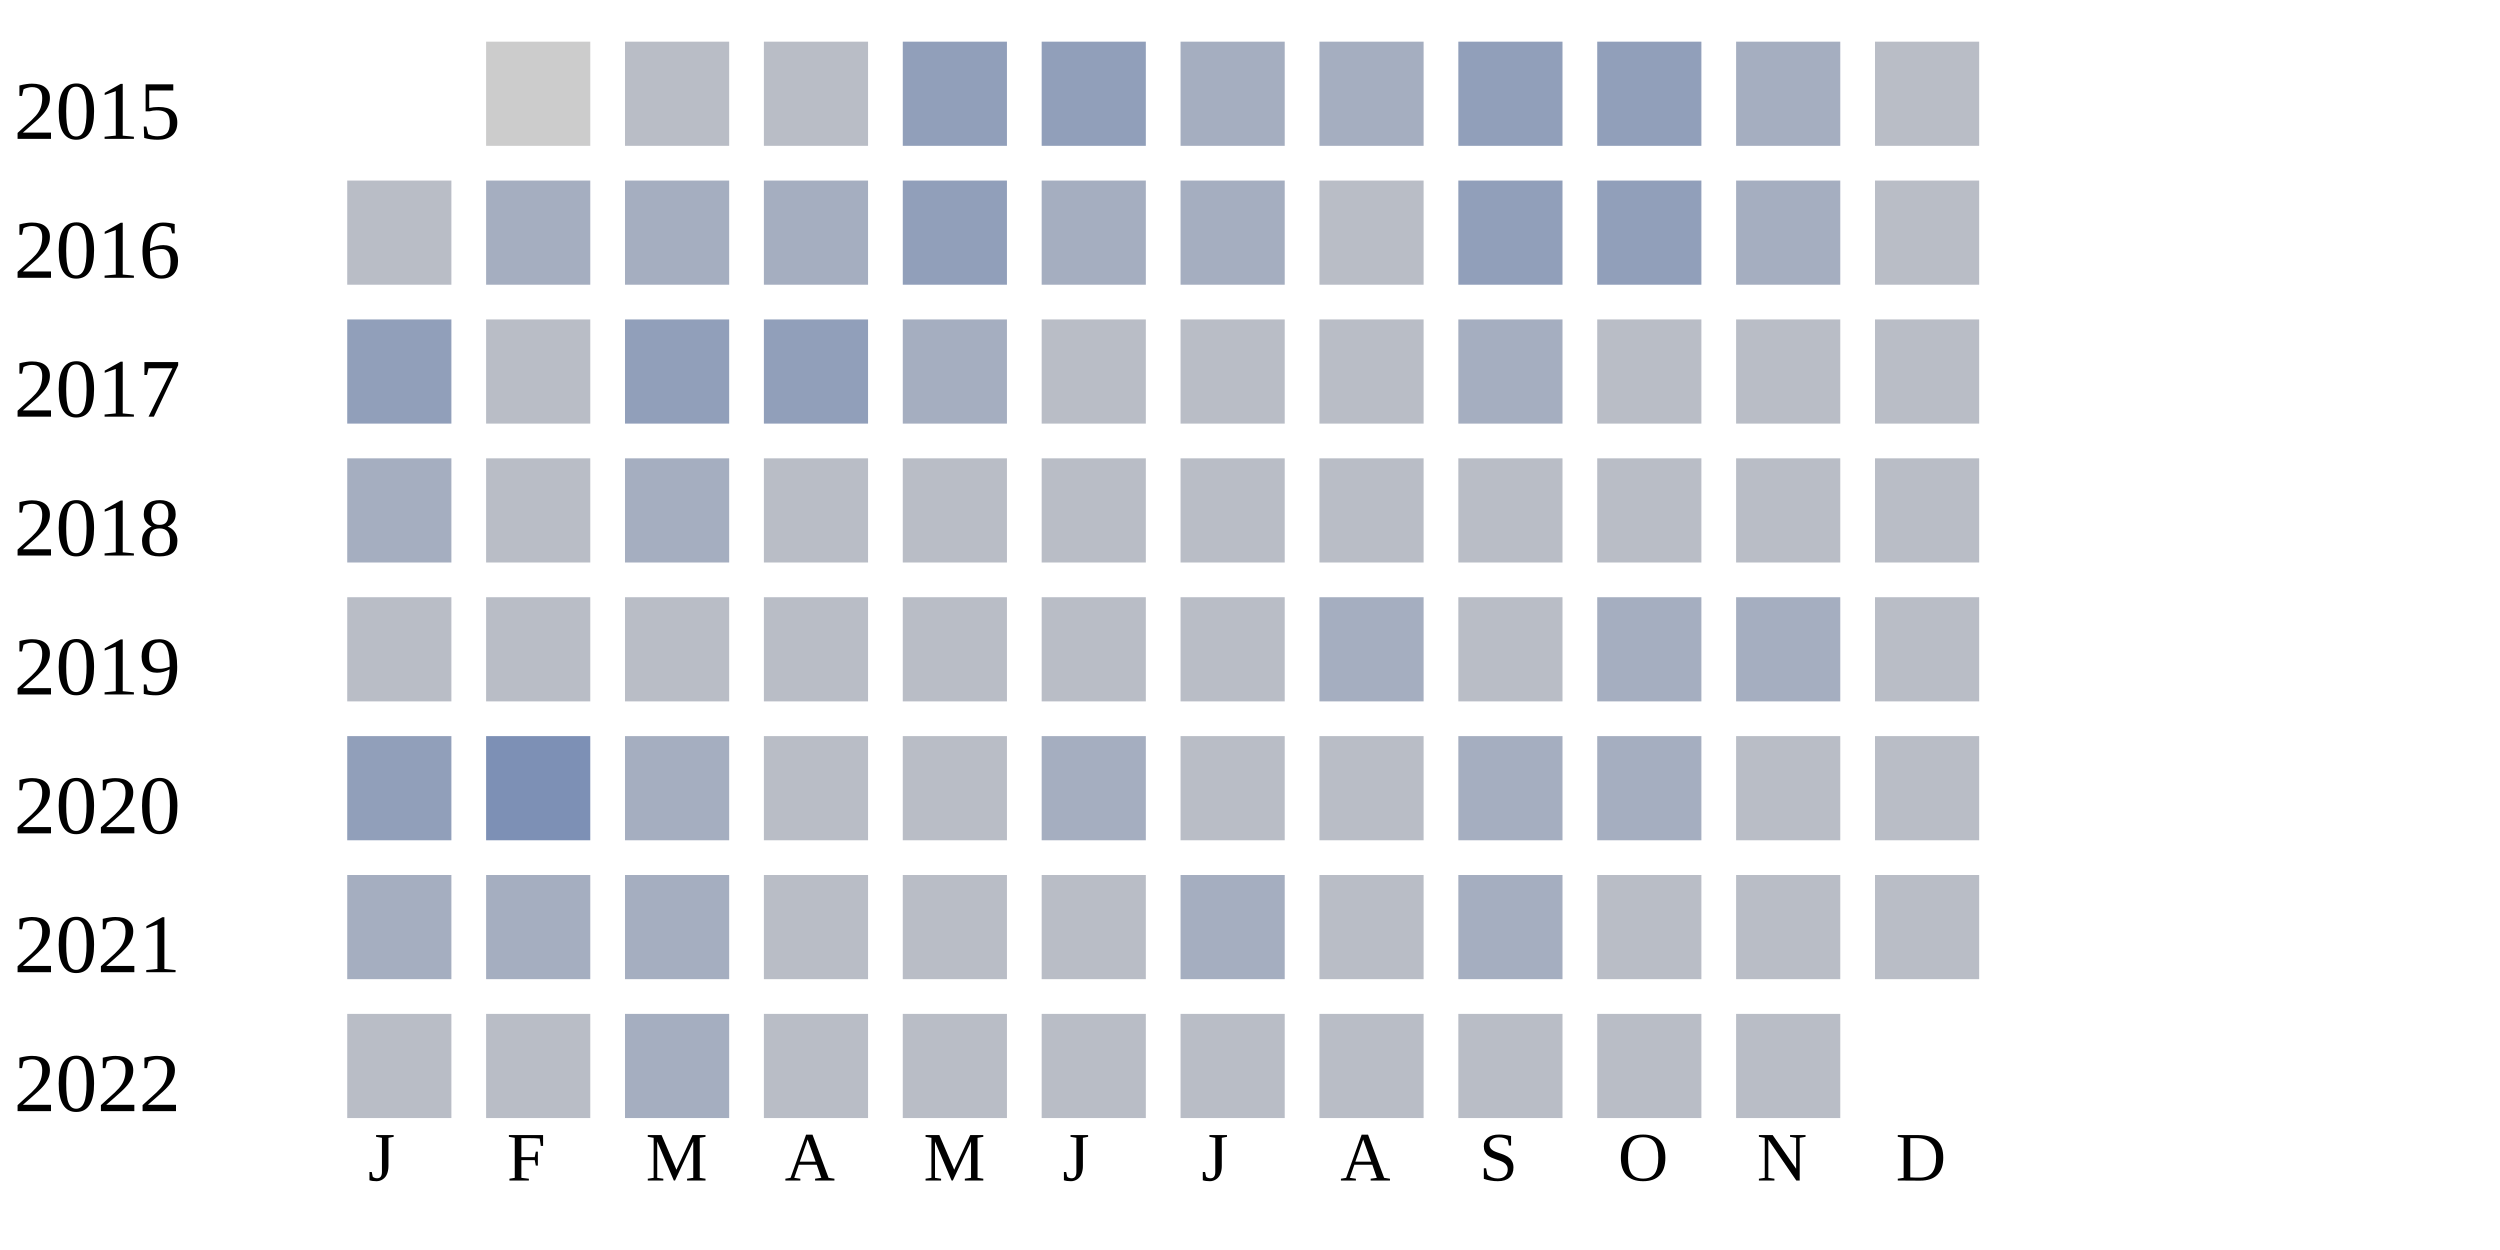
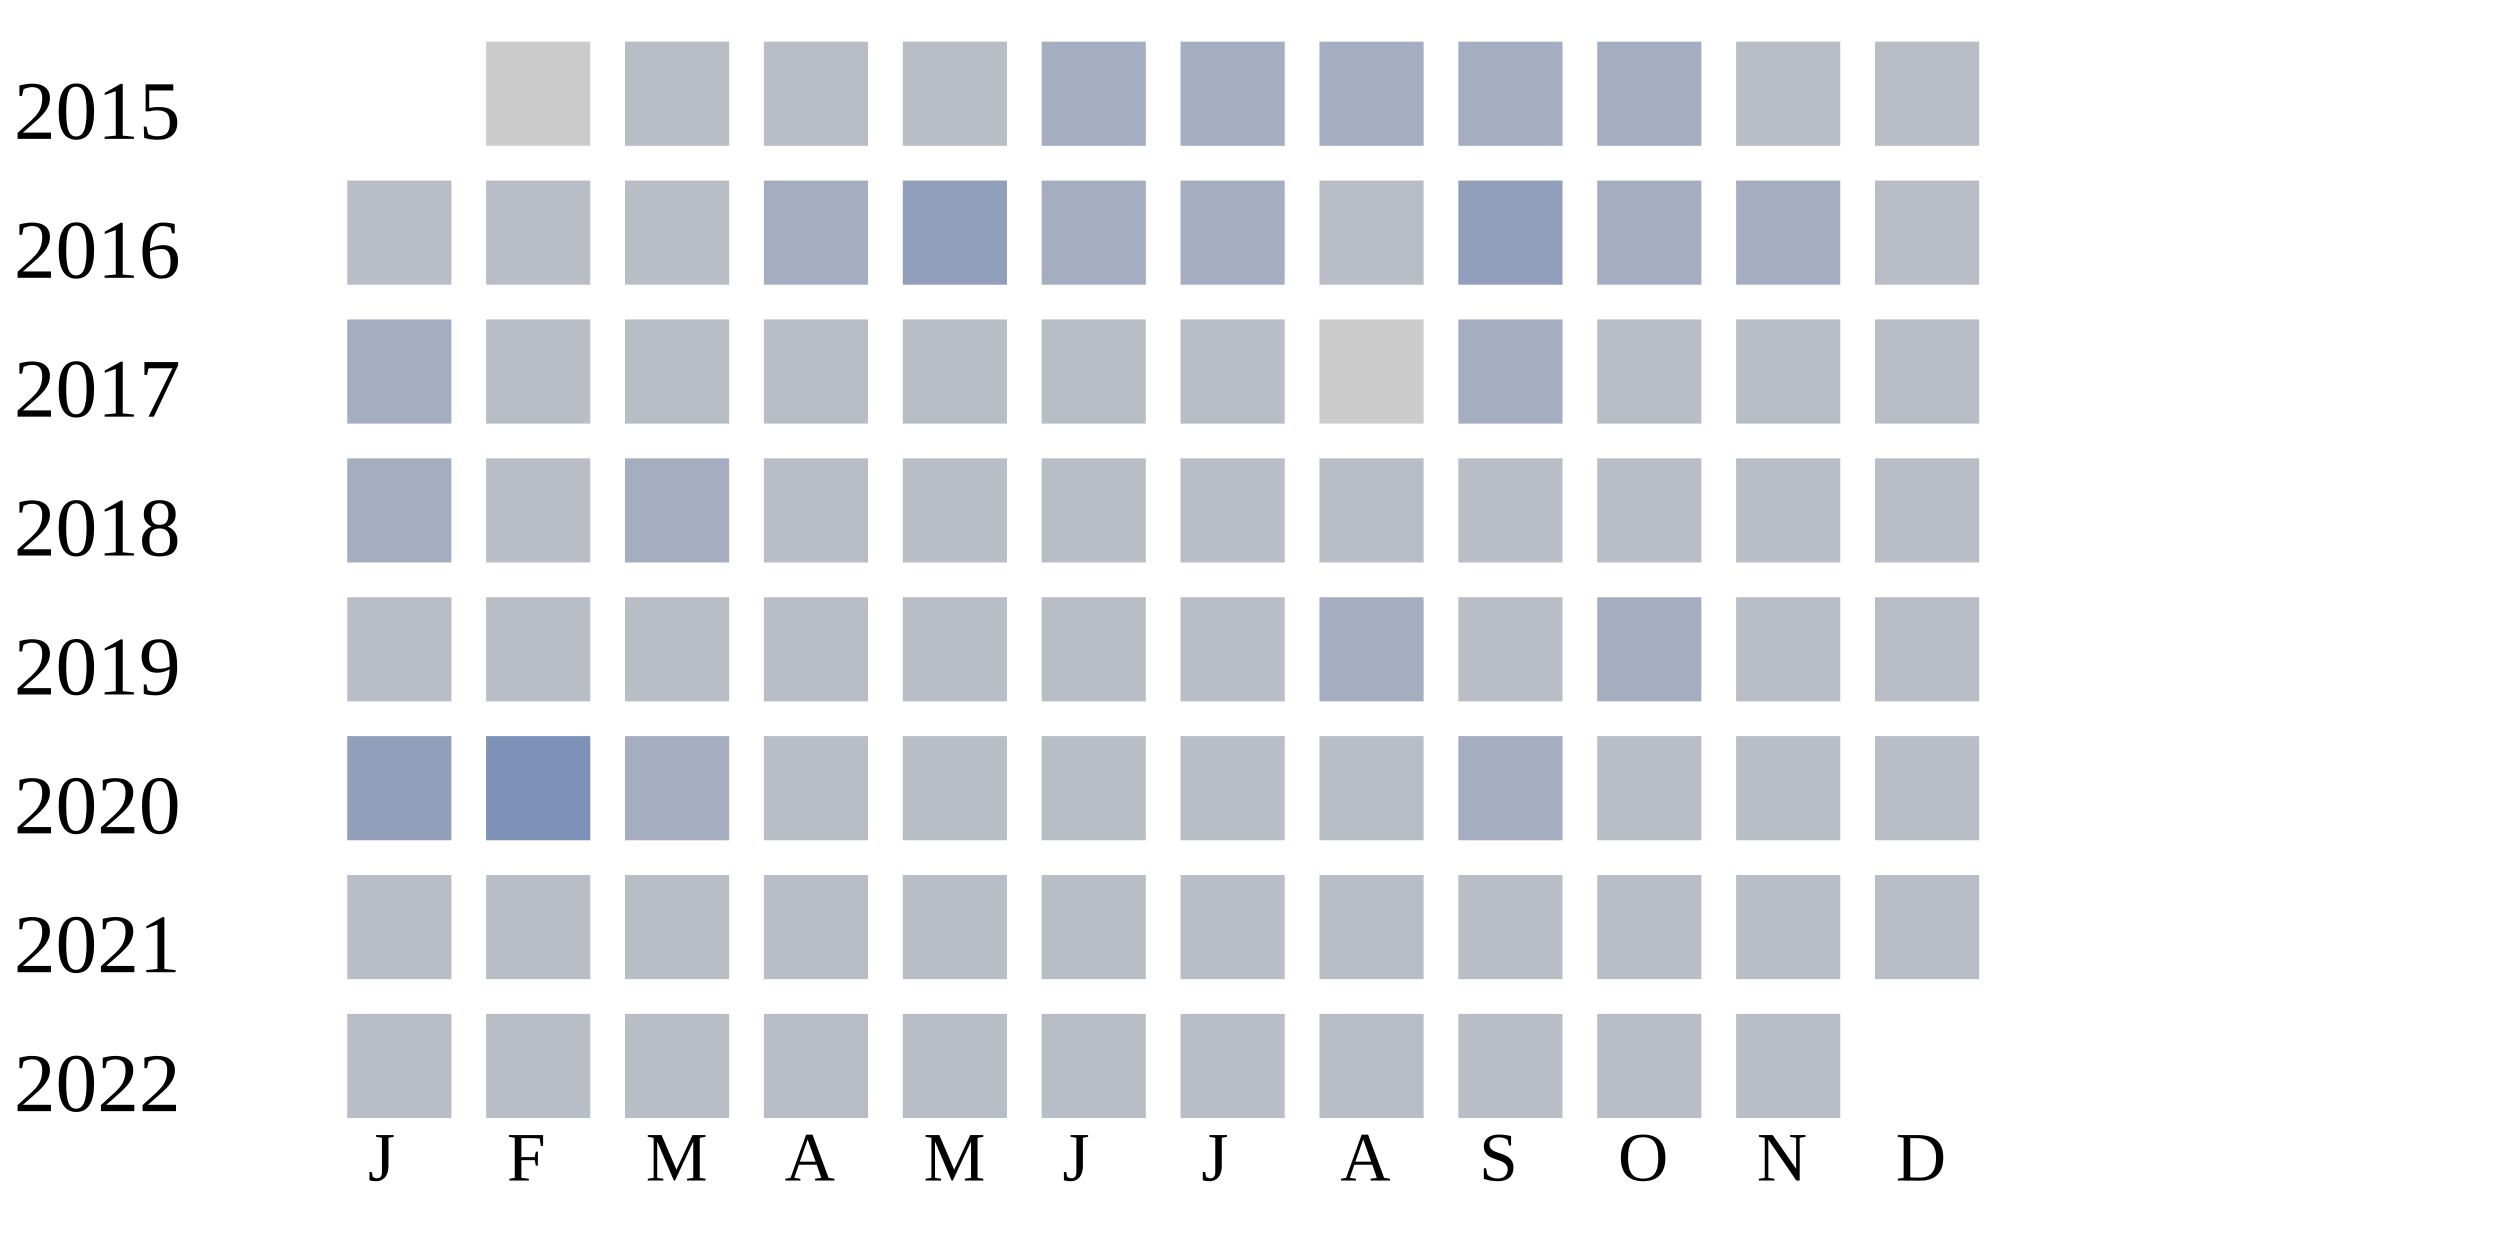
<svg xmlns="http://www.w3.org/2000/svg" width="360" height="180">
  <g transform="translate(0 0)">
    <text x="2" y="20">2015</text>
    <rect x="70" y="6" width="15" height="15" fill="#cccccc" />
    <rect x="90" y="6" width="15" height="15" fill="#b9bdc6" />
    <rect x="110" y="6" width="15" height="15" fill="#b9bdc6" />
-     <rect x="130" y="6" width="15" height="15" fill="#919fba" />
-     <rect x="150" y="6" width="15" height="15" fill="#919fba" />
+     <rect x="130" y="6" width="15" height="15" fill="#b9bdc6" />
+     <rect x="150" y="6" width="15" height="15" fill="#a5aec0" />
    <rect x="170" y="6" width="15" height="15" fill="#a5aec0" />
    <rect x="190" y="6" width="15" height="15" fill="#a5aec0" />
-     <rect x="210" y="6" width="15" height="15" fill="#919fba" />
-     <rect x="230" y="6" width="15" height="15" fill="#919fba" />
-     <rect x="250" y="6" width="15" height="15" fill="#a5aec0" />
+     <rect x="210" y="6" width="15" height="15" fill="#a5aec0" />
+     <rect x="230" y="6" width="15" height="15" fill="#a5aec0" />
+     <rect x="250" y="6" width="15" height="15" fill="#b9bdc6" />
    <rect x="270" y="6" width="15" height="15" fill="#b9bdc6" />
  </g>
  <g transform="translate(0 20)">
    <text x="2" y="20">2016</text>
    <rect x="50" y="6" width="15" height="15" fill="#b9bdc6" />
-     <rect x="70" y="6" width="15" height="15" fill="#a5aec0" />
-     <rect x="90" y="6" width="15" height="15" fill="#a5aec0" />
+     <rect x="70" y="6" width="15" height="15" fill="#b9bdc6" />
+     <rect x="90" y="6" width="15" height="15" fill="#b9bdc6" />
    <rect x="110" y="6" width="15" height="15" fill="#a5aec0" />
    <rect x="130" y="6" width="15" height="15" fill="#919fba" />
    <rect x="150" y="6" width="15" height="15" fill="#a5aec0" />
    <rect x="170" y="6" width="15" height="15" fill="#a5aec0" />
    <rect x="190" y="6" width="15" height="15" fill="#b9bdc6" />
    <rect x="210" y="6" width="15" height="15" fill="#919fba" />
-     <rect x="230" y="6" width="15" height="15" fill="#919fba" />
+     <rect x="230" y="6" width="15" height="15" fill="#a5aec0" />
    <rect x="250" y="6" width="15" height="15" fill="#a5aec0" />
    <rect x="270" y="6" width="15" height="15" fill="#b9bdc6" />
  </g>
  <g transform="translate(0 40)">
    <text x="2" y="20">2017</text>
-     <rect x="50" y="6" width="15" height="15" fill="#919fba" />
+     <rect x="50" y="6" width="15" height="15" fill="#a5aec0" />
    <rect x="70" y="6" width="15" height="15" fill="#b9bdc6" />
-     <rect x="90" y="6" width="15" height="15" fill="#919fba" />
-     <rect x="110" y="6" width="15" height="15" fill="#919fba" />
-     <rect x="130" y="6" width="15" height="15" fill="#a5aec0" />
+     <rect x="90" y="6" width="15" height="15" fill="#b9bdc6" />
+     <rect x="110" y="6" width="15" height="15" fill="#b9bdc6" />
+     <rect x="130" y="6" width="15" height="15" fill="#b9bdc6" />
    <rect x="150" y="6" width="15" height="15" fill="#b9bdc6" />
    <rect x="170" y="6" width="15" height="15" fill="#b9bdc6" />
-     <rect x="190" y="6" width="15" height="15" fill="#b9bdc6" />
+     <rect x="190" y="6" width="15" height="15" fill="#cccccc" />
    <rect x="210" y="6" width="15" height="15" fill="#a5aec0" />
    <rect x="230" y="6" width="15" height="15" fill="#b9bdc6" />
    <rect x="250" y="6" width="15" height="15" fill="#b9bdc6" />
    <rect x="270" y="6" width="15" height="15" fill="#b9bdc6" />
  </g>
  <g transform="translate(0 60)">
    <text x="2" y="20">2018</text>
    <rect x="50" y="6" width="15" height="15" fill="#a5aec0" />
    <rect x="70" y="6" width="15" height="15" fill="#b9bdc6" />
    <rect x="90" y="6" width="15" height="15" fill="#a5aec0" />
    <rect x="110" y="6" width="15" height="15" fill="#b9bdc6" />
    <rect x="130" y="6" width="15" height="15" fill="#b9bdc6" />
    <rect x="150" y="6" width="15" height="15" fill="#b9bdc6" />
    <rect x="170" y="6" width="15" height="15" fill="#b9bdc6" />
    <rect x="190" y="6" width="15" height="15" fill="#b9bdc6" />
    <rect x="210" y="6" width="15" height="15" fill="#b9bdc6" />
    <rect x="230" y="6" width="15" height="15" fill="#b9bdc6" />
    <rect x="250" y="6" width="15" height="15" fill="#b9bdc6" />
    <rect x="270" y="6" width="15" height="15" fill="#b9bdc6" />
  </g>
  <g transform="translate(0 80)">
    <text x="2" y="20">2019</text>
    <rect x="50" y="6" width="15" height="15" fill="#b9bdc6" />
    <rect x="70" y="6" width="15" height="15" fill="#b9bdc6" />
    <rect x="90" y="6" width="15" height="15" fill="#b9bdc6" />
    <rect x="110" y="6" width="15" height="15" fill="#b9bdc6" />
    <rect x="130" y="6" width="15" height="15" fill="#b9bdc6" />
    <rect x="150" y="6" width="15" height="15" fill="#b9bdc6" />
    <rect x="170" y="6" width="15" height="15" fill="#b9bdc6" />
    <rect x="190" y="6" width="15" height="15" fill="#a5aec0" />
    <rect x="210" y="6" width="15" height="15" fill="#b9bdc6" />
    <rect x="230" y="6" width="15" height="15" fill="#a5aec0" />
-     <rect x="250" y="6" width="15" height="15" fill="#a5aec0" />
+     <rect x="250" y="6" width="15" height="15" fill="#b9bdc6" />
    <rect x="270" y="6" width="15" height="15" fill="#b9bdc6" />
  </g>
  <g transform="translate(0 100)">
    <text x="2" y="20">2020</text>
    <rect x="50" y="6" width="15" height="15" fill="#919fba" />
    <rect x="70" y="6" width="15" height="15" fill="#7d90b5" />
    <rect x="90" y="6" width="15" height="15" fill="#a5aec0" />
    <rect x="110" y="6" width="15" height="15" fill="#b9bdc6" />
    <rect x="130" y="6" width="15" height="15" fill="#b9bdc6" />
-     <rect x="150" y="6" width="15" height="15" fill="#a5aec0" />
+     <rect x="150" y="6" width="15" height="15" fill="#b9bdc6" />
    <rect x="170" y="6" width="15" height="15" fill="#b9bdc6" />
    <rect x="190" y="6" width="15" height="15" fill="#b9bdc6" />
    <rect x="210" y="6" width="15" height="15" fill="#a5aec0" />
-     <rect x="230" y="6" width="15" height="15" fill="#a5aec0" />
+     <rect x="230" y="6" width="15" height="15" fill="#b9bdc6" />
    <rect x="250" y="6" width="15" height="15" fill="#b9bdc6" />
    <rect x="270" y="6" width="15" height="15" fill="#b9bdc6" />
  </g>
  <g transform="translate(0 120)">
    <text x="2" y="20">2021</text>
-     <rect x="50" y="6" width="15" height="15" fill="#a5aec0" />
-     <rect x="70" y="6" width="15" height="15" fill="#a5aec0" />
-     <rect x="90" y="6" width="15" height="15" fill="#a5aec0" />
+     <rect x="50" y="6" width="15" height="15" fill="#b9bdc6" />
+     <rect x="70" y="6" width="15" height="15" fill="#b9bdc6" />
+     <rect x="90" y="6" width="15" height="15" fill="#b9bdc6" />
    <rect x="110" y="6" width="15" height="15" fill="#b9bdc6" />
    <rect x="130" y="6" width="15" height="15" fill="#b9bdc6" />
    <rect x="150" y="6" width="15" height="15" fill="#b9bdc6" />
-     <rect x="170" y="6" width="15" height="15" fill="#a5aec0" />
+     <rect x="170" y="6" width="15" height="15" fill="#b9bdc6" />
    <rect x="190" y="6" width="15" height="15" fill="#b9bdc6" />
-     <rect x="210" y="6" width="15" height="15" fill="#a5aec0" />
+     <rect x="210" y="6" width="15" height="15" fill="#b9bdc6" />
    <rect x="230" y="6" width="15" height="15" fill="#b9bdc6" />
    <rect x="250" y="6" width="15" height="15" fill="#b9bdc6" />
    <rect x="270" y="6" width="15" height="15" fill="#b9bdc6" />
  </g>
  <g transform="translate(0 140)">
    <text x="2" y="20">2022</text>
    <rect x="50" y="6" width="15" height="15" fill="#b9bdc6" />
    <rect x="70" y="6" width="15" height="15" fill="#b9bdc6" />
-     <rect x="90" y="6" width="15" height="15" fill="#a5aec0" />
+     <rect x="90" y="6" width="15" height="15" fill="#b9bdc6" />
    <rect x="110" y="6" width="15" height="15" fill="#b9bdc6" />
    <rect x="130" y="6" width="15" height="15" fill="#b9bdc6" />
    <rect x="150" y="6" width="15" height="15" fill="#b9bdc6" />
    <rect x="170" y="6" width="15" height="15" fill="#b9bdc6" />
    <rect x="190" y="6" width="15" height="15" fill="#b9bdc6" />
    <rect x="210" y="6" width="15" height="15" fill="#b9bdc6" />
    <rect x="230" y="6" width="15" height="15" fill="#b9bdc6" />
    <rect x="250" y="6" width="15" height="15" fill="#b9bdc6" />
  </g>
  <text style="font-size: 10px; text-align: center" x="53" y="170">J</text>
  <text style="font-size: 10px; text-align: center" x="73" y="170">F</text>
  <text style="font-size: 10px; text-align: center" x="93" y="170">M</text>
  <text style="font-size: 10px; text-align: center" x="113" y="170">A</text>
  <text style="font-size: 10px; text-align: center" x="133" y="170">M</text>
  <text style="font-size: 10px; text-align: center" x="153" y="170">J</text>
  <text style="font-size: 10px; text-align: center" x="173" y="170">J</text>
  <text style="font-size: 10px; text-align: center" x="193" y="170">A</text>
  <text style="font-size: 10px; text-align: center" x="213" y="170">S</text>
  <text style="font-size: 10px; text-align: center" x="233" y="170">O</text>
  <text style="font-size: 10px; text-align: center" x="253" y="170">N</text>
  <text style="font-size: 10px; text-align: center" x="273" y="170">D</text>
  <text style="font-size: 10px;" x="155" y="189">Less</text>
  <rect fill="#b9bdc6" width="10" height="10" x="180" y="180" />
  <rect fill="#919fba" width="10" height="10" x="195" y="180" />
  <rect fill="#6882ae" width="10" height="10" x="210" y="180" />
  <rect fill="#005a9c" width="10" height="10" x="225" y="180" />
  <text x="240" y="189" style="font-size: 10px;">More</text>
</svg>
